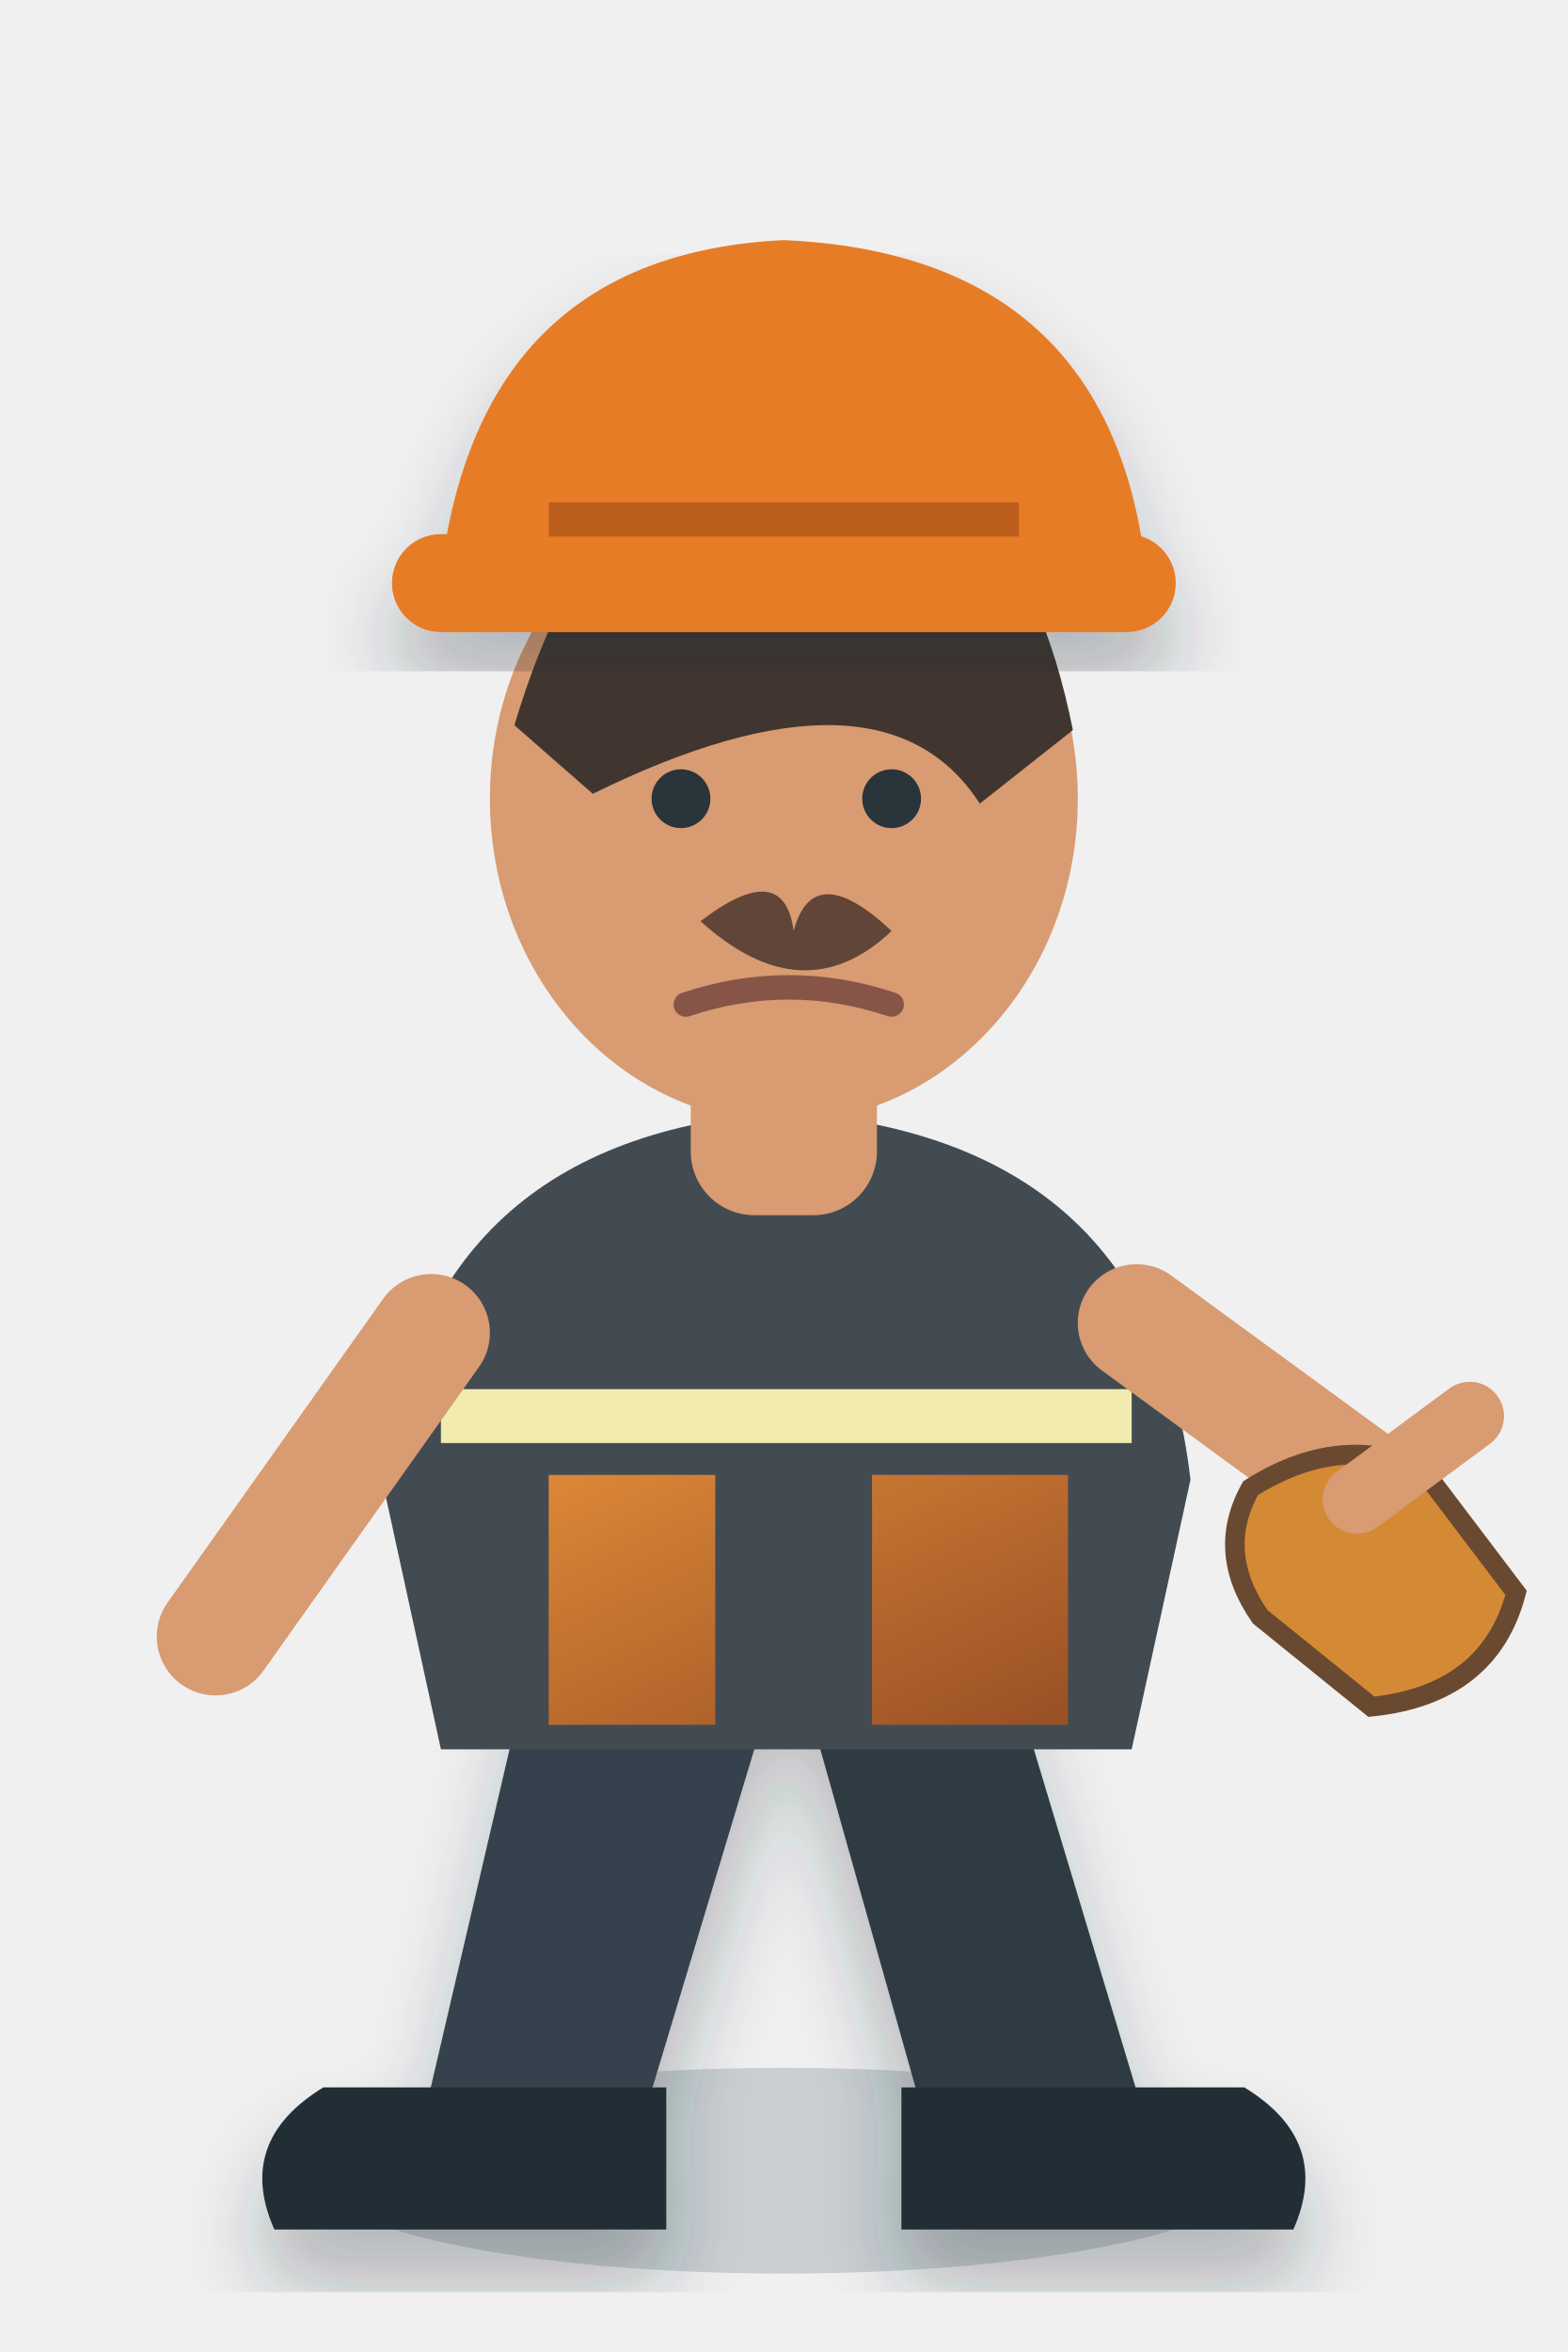
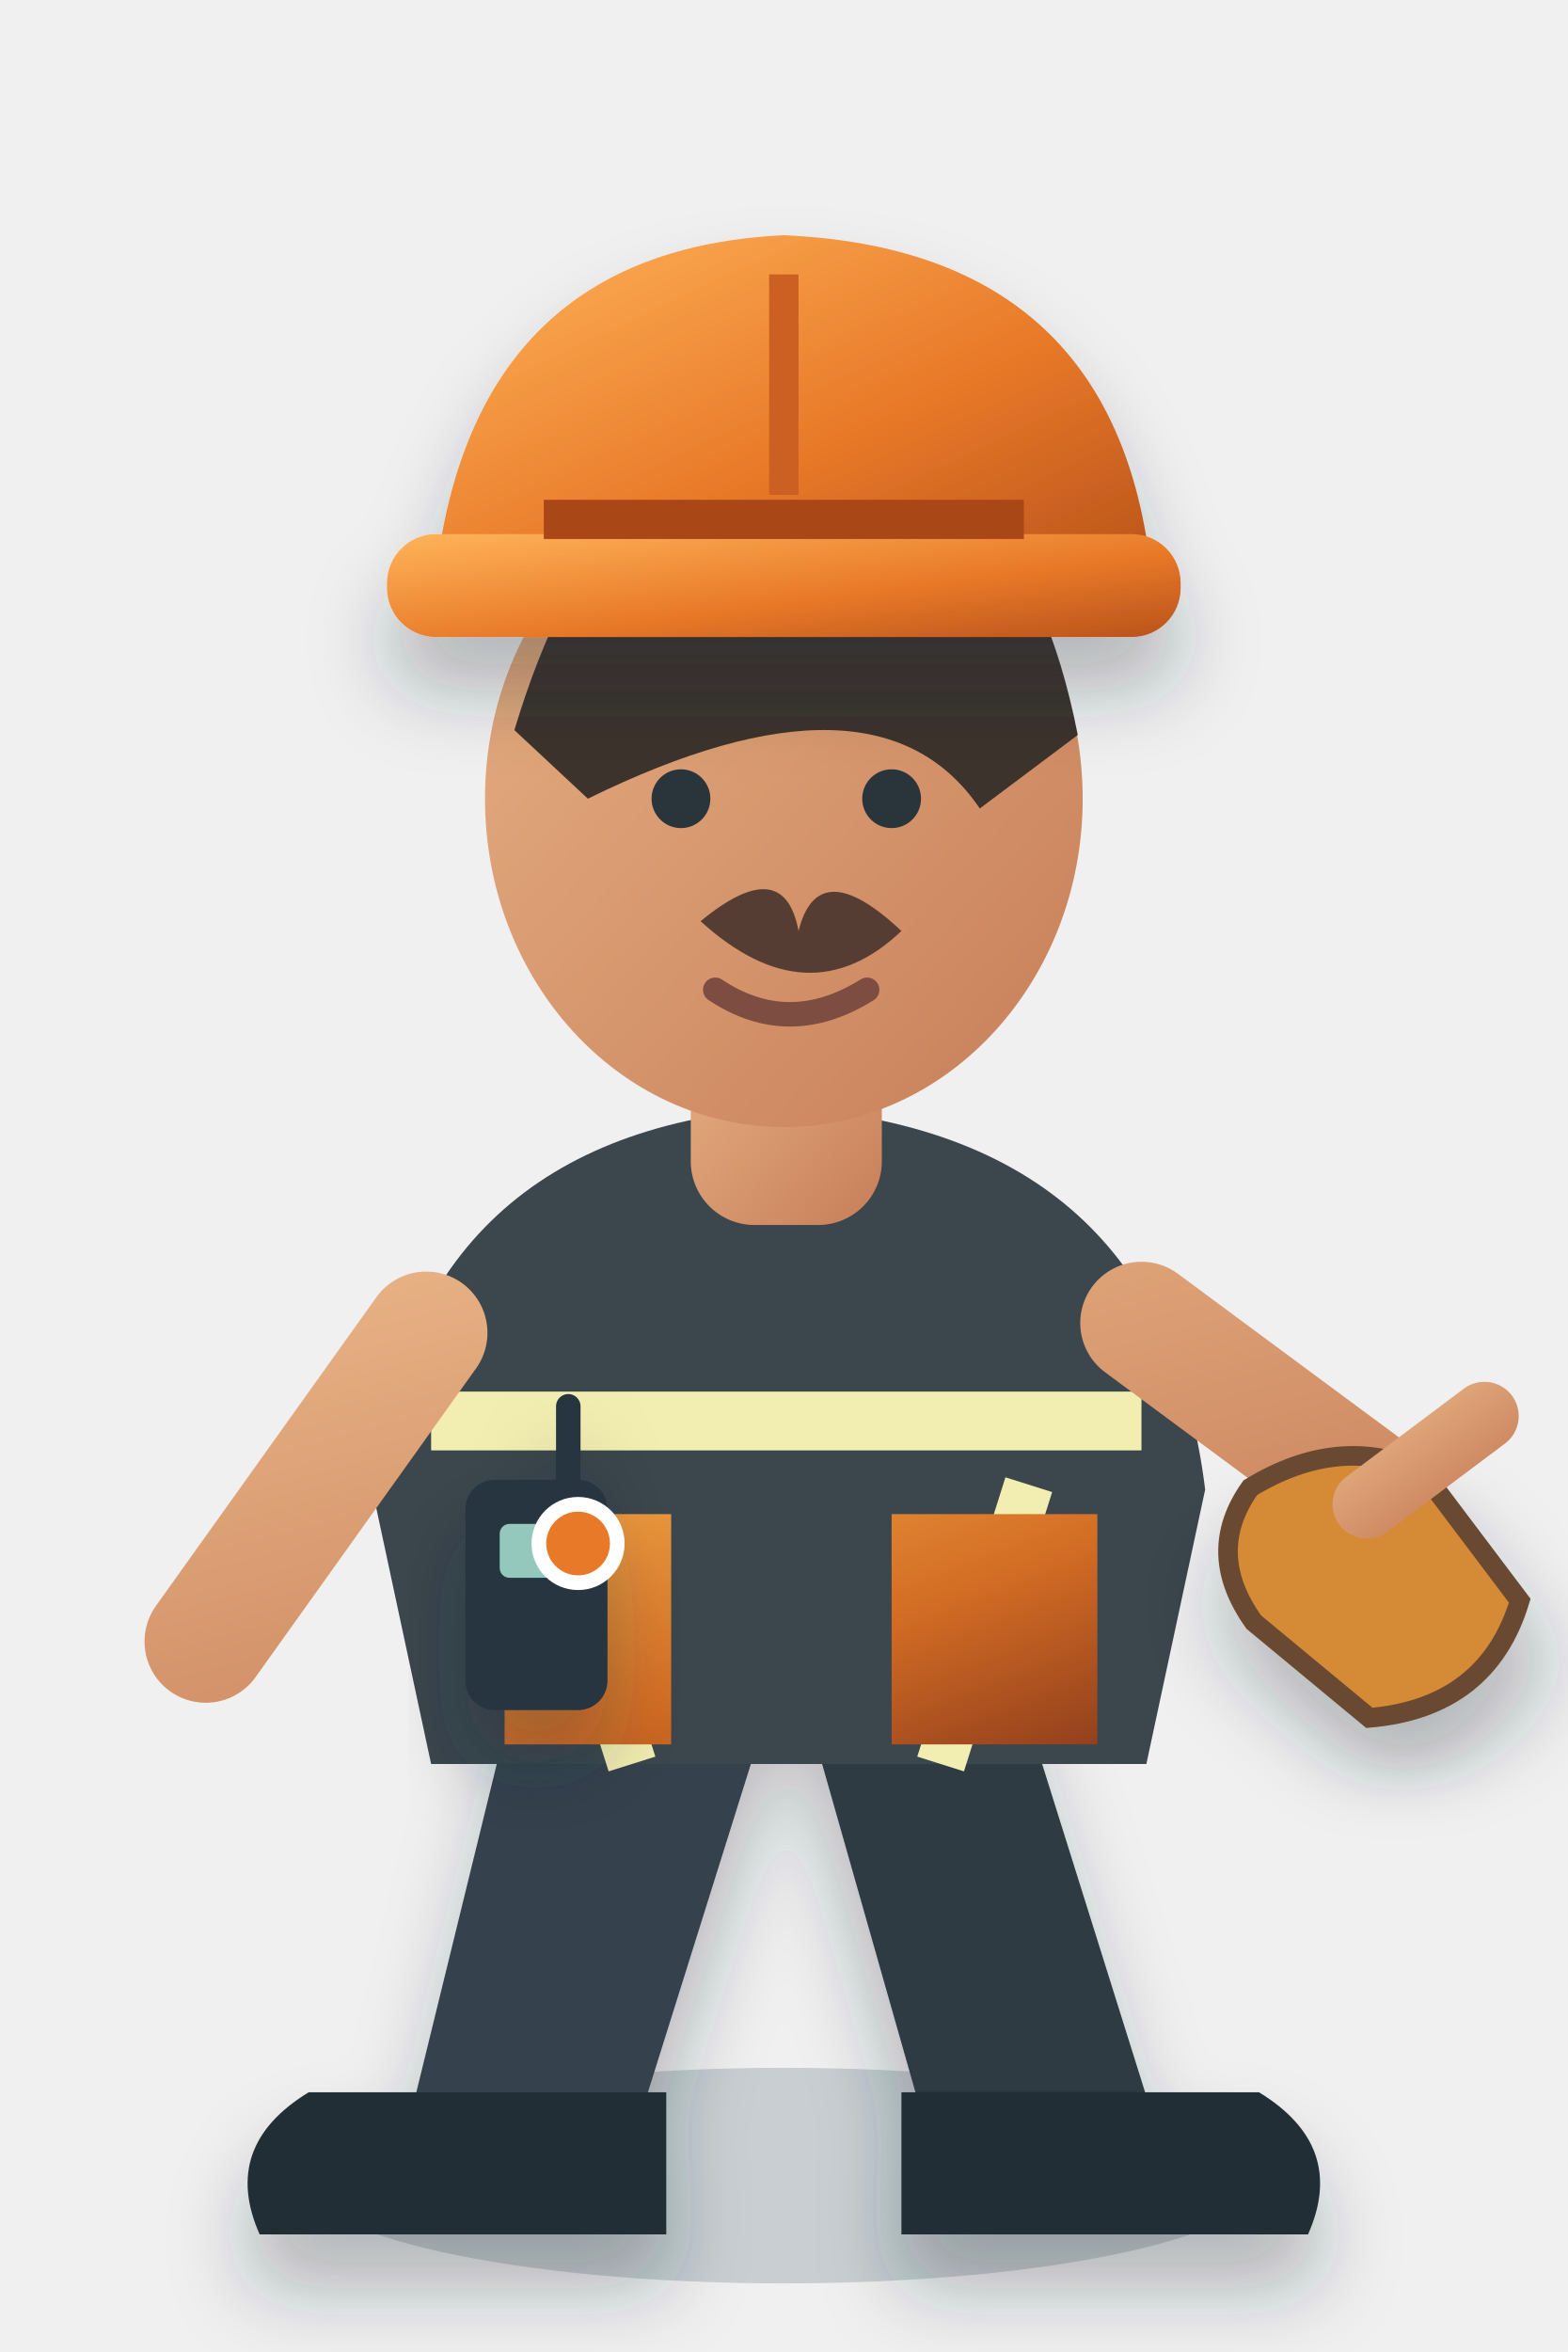
<svg xmlns="http://www.w3.org/2000/svg" width="320" height="480" viewBox="0 0 320 480">
  <defs>
-     <linearGradient id="v" x1="0" y1="0" x2="1" y2="1">
-       <stop stop-color="#e38a35" />
-       <stop offset="1" stop-color="#9d4f23" />
+     <linearGradient id="vest" x1="0" y1="0" x2="1" y2="1">
+       <stop stop-color="#f0a143" />
+       <stop offset=".56" stop-color="#d26c24" />
+       <stop offset="1" stop-color="#93401d" />
    </linearGradient>
-     <filter id="s">
-       <feDropShadow dx="0" dy="11" stdDeviation="8" flood-color="#24313a" flood-opacity=".3" />
+     <linearGradient id="skin" x1="0" y1="0" x2="1" y2="1">
+       <stop stop-color="#e7b184" />
+       <stop offset="1" stop-color="#c77e58" />
+     </linearGradient>
+     <linearGradient id="helmet" x1="0" y1="0" x2="1" y2="1">
+       <stop stop-color="#ffb45a" />
+       <stop offset=".58" stop-color="#e87928" />
+       <stop offset="1" stop-color="#b9531b" />
+     </linearGradient>
+     <filter id="s" x="-40%" y="-40%" width="200%" height="210%">
+       <feDropShadow dx="0" dy="11" stdDeviation="8" flood-color="#29343a" flood-opacity=".3" />
    </filter>
  </defs>
-   <ellipse cx="160" cy="443" rx="97" ry="21" fill="#1d3d4a" opacity=".18" />
+   <ellipse cx="160" cy="444" rx="99" ry="22" fill="#1b3c48" opacity=".19" />
  <g filter="url(#s)">
-     <path d="M111 327L87 430h45l31-103Z" fill="#34434d" />
-     <path d="M202 327l31 103h-45l-29-103Z" fill="#2d3a43" />
-     <path d="M66 426h70v29H56q-8-18 10-29ZM184 426h70q18 11 10 29h-80Z" fill="#242f36" />
+     <path d="M109 329L84 431h47l32-102Z" fill="#34434d" />
+     <path d="M203 329l32 102h-47l-29-102Z" fill="#2d3a43" />
+     <path d="M63 427h73v29H53q-8-18 10-29ZM184 427h73q18 11 10 29h-83Z" fill="#232f36" />
  </g>
-   <path d="M78 302q9-70 82-75q75 5 83 75l-12 55H90Z" fill="#424b52" />
-   <path d="M90 289h141" stroke="#f1ebb0" stroke-width="11" />
-   <path d="M88 272l-44 62M232 270l52 38" stroke="#d89b72" stroke-width="24" stroke-linecap="round" />
-   <rect x="141" y="207" width="38" height="41" rx="13" fill="#d89b72" />
-   <ellipse cx="160" cy="163" rx="60" ry="66" fill="#d89b72" />
-   <path d="M105 148q18-60 57-60q45 1 57 61l-19 15q-20-31-79-2Z" fill="#40362f" />
+   <path d="M76 304q9-73 84-78q77 5 86 78l-12 56H88Z" fill="#3b464d" />
+   <path d="M88 290h145" stroke="#f2edb0" stroke-width="12" />
+   <path d="M111 303l18 57M210 303l-18 57" stroke="#f2edb0" stroke-width="10" />
+   <path d="M103 309h34v47h-34Zm79 0h42v47h-42Z" fill="url(#vest)" />
+   <rect x="141" y="207" width="39" height="43" rx="13" fill="url(#skin)" />
+   <ellipse cx="160" cy="163" rx="61" ry="67" fill="url(#skin)" />
+   <path d="M105 149q18-60 57-61q46 1 58 62l-20 15q-21-31-80-2Z" fill="#3d332d" />
  <circle cx="139" cy="163" r="6" fill="#29343b" />
  <circle cx="182" cy="163" r="6" fill="#29343b" />
-   <path d="M143 188q17-13 19 2q4-15 20 0q-18 17-39-2Z" fill="#604538" />
-   <path d="M140 205q21-7 42 0" fill="none" stroke="#875448" stroke-width="5" stroke-linecap="round" />
+   <path d="M143 188q17-14 20 2q4-16 21 0q-19 18-41-2Z" fill="#553d33" />
+   <path d="M146 202q15 10 31 0" fill="none" stroke="#7d4d41" stroke-width="5" stroke-linecap="round" />
  <g filter="url(#s)">
-     <path d="M90 117q8-65 70-68q67 3 74 68Z" fill="#e77b28" />
-     <rect x="80" y="109" width="160" height="20" rx="10" fill="#e77b28" />
-     <path d="M112 106h96" stroke="#bc5e1d" stroke-width="7" />
+     <path d="M89 117q8-66 71-69q68 3 75 69Z" fill="url(#helmet)" />
+     <rect x="79" y="109" width="162" height="21" rx="10" fill="url(#helmet)" />
+     <path d="M111 106h98" stroke="#aa4718" stroke-width="8" />
+     <path d="M160 56v45" stroke="#cc6020" stroke-width="6" />
  </g>
-   <path d="M112 301h34v51h-34Zm66 0h40v51h-40Z" fill="url(#v)" opacity=".95" />
-   <g transform="translate(248 290) rotate(-13)">
-     <path d="M4 15q20-7 35 4l13 29q-10 19-34 16L0 41q-6-15 4-26Z" fill="#d48a35" stroke="#6a4931" stroke-width="4" />
+   <path d="M87 272l-45 63M233 270l50 37" stroke="url(#skin)" stroke-width="25" stroke-linecap="round" />
+   <g transform="translate(247 289) rotate(-12)" filter="url(#s)">
+     <path d="M5 16q20-7 35 4l14 30q-11 20-35 17L0 43q-7-16 5-27Z" fill="#d58a35" stroke="#6a4931" stroke-width="4" />
  </g>
-   <path d="M277 306l23-17" stroke="#d89b72" stroke-width="14" stroke-linecap="round" />
+   <path d="M279 307l24-18" stroke="url(#skin)" stroke-width="14" stroke-linecap="round" />
+   <g transform="translate(95 302)" filter="url(#s)">
+     <rect width="29" height="47" rx="6" fill="#25363f" />
+     <rect x="7" y="9" width="15" height="11" rx="2" fill="#94c8bd" />
+     <path d="M21 0v-15" stroke="#25363f" stroke-width="5" stroke-linecap="round" />
+   </g>
+   <circle cx="118" cy="315" r="8" fill="#e87928" stroke="#fff" stroke-width="3" />
</svg>
